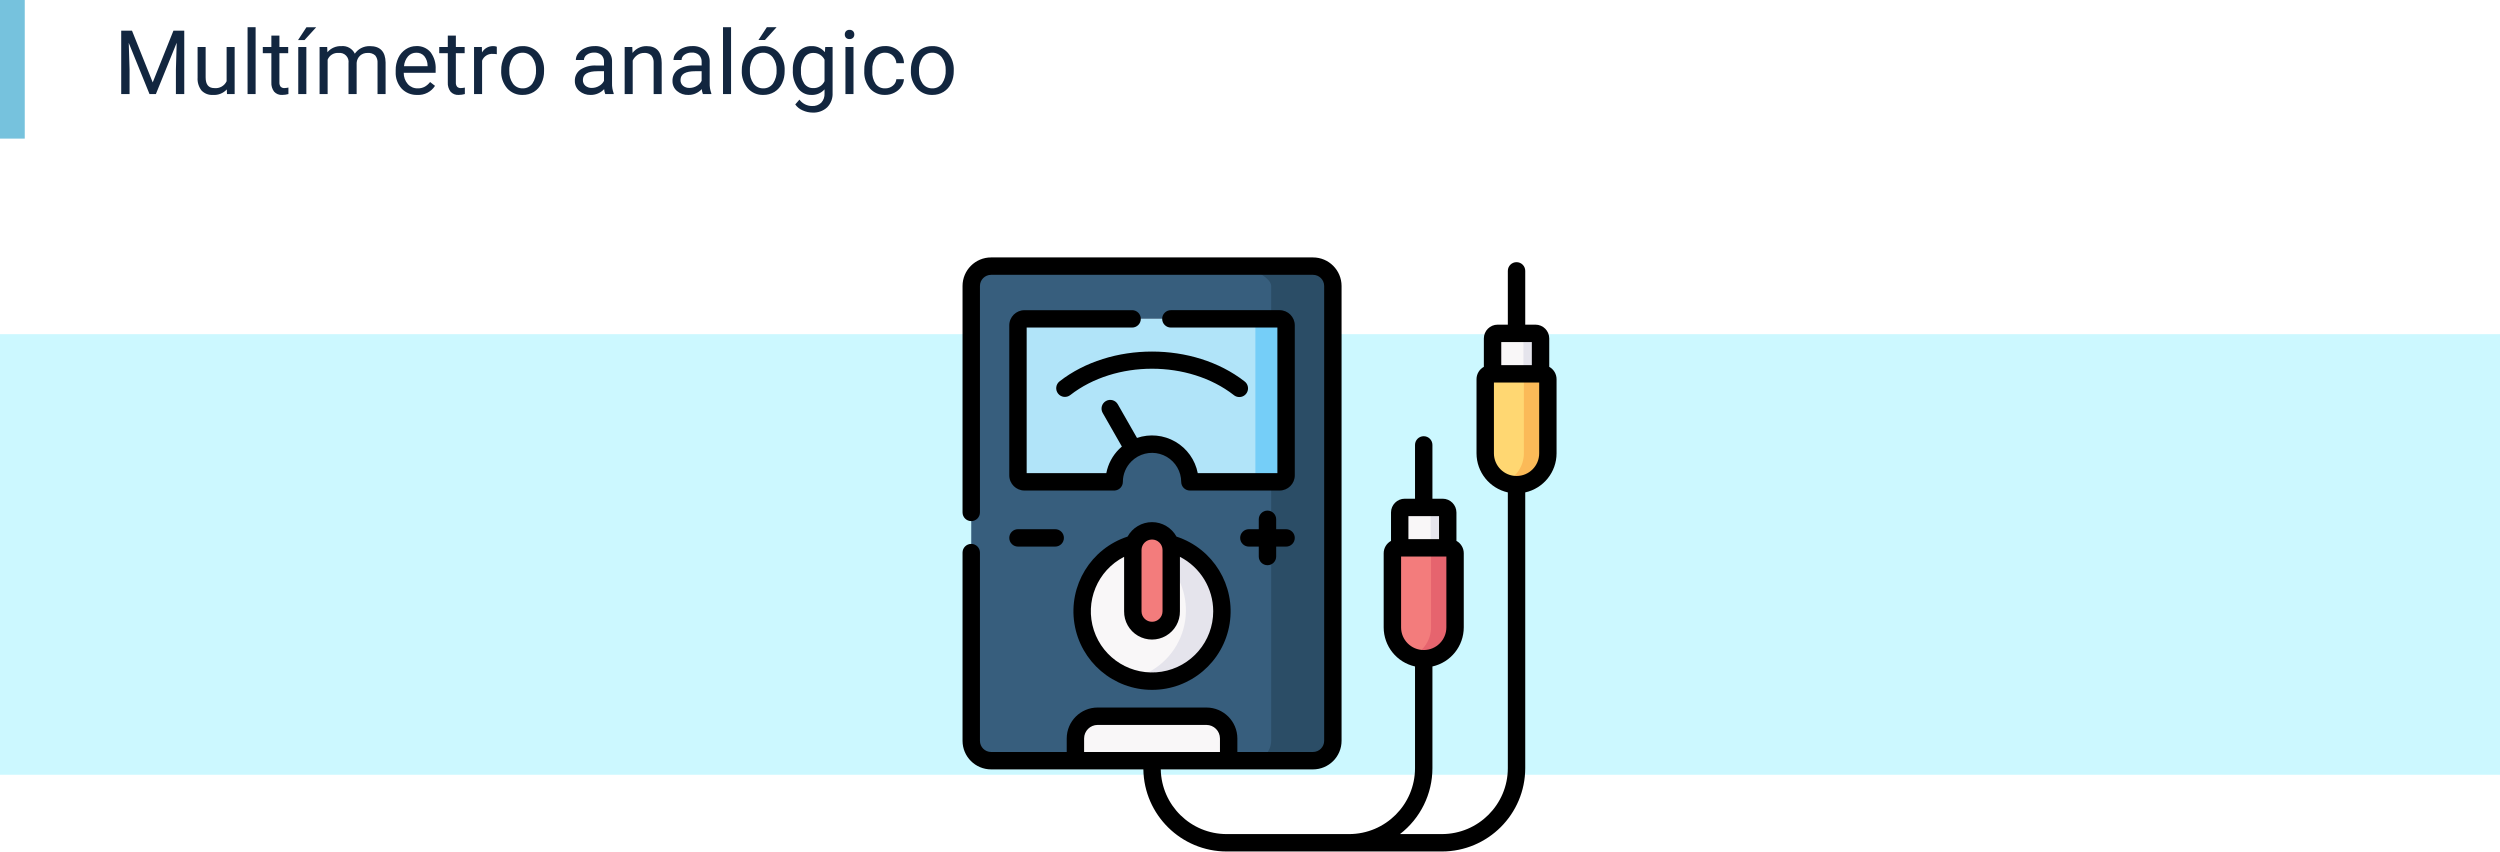
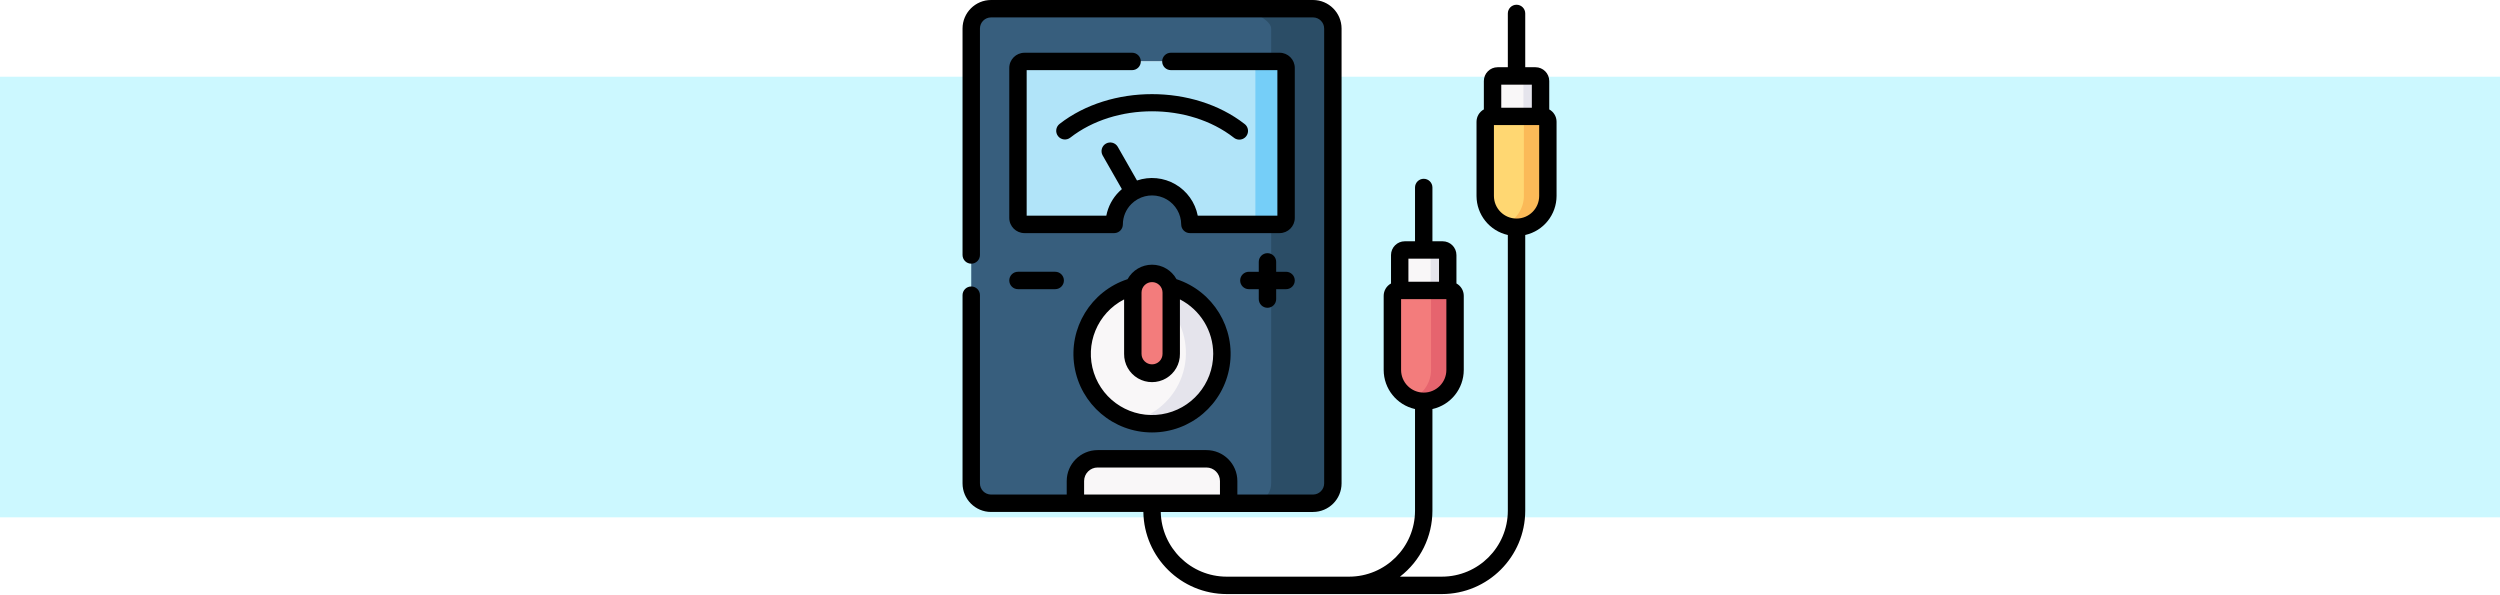
- <svg xmlns="http://www.w3.org/2000/svg" width="505" height="172" viewBox="0 0 505 172">
-   <g id="Grupo_84297" data-name="Grupo 84297" transform="translate(-285.57 -3198)">
+ <svg xmlns="http://www.w3.org/2000/svg" width="505" height="120" viewBox="0 0 505 120">
+   <g id="Grupo_84313" data-name="Grupo 84313" transform="translate(-285.57 -3250)">
    <rect id="Rectángulo_31409" data-name="Rectángulo 31409" width="505" height="89" transform="translate(285.57 3265.5)" fill="#ccf8ff" />
-     <rect id="Rectángulo_31410" data-name="Rectángulo 31410" width="5" height="28" transform="translate(285.57 3198)" fill="#76c2dd" />
-     <path id="Trazado_102531" data-name="Trazado 102531" d="M3.665-12.8,7.849-2.355,12.032-12.8h2.188V0H12.533V-4.983l.158-5.379L8.49,0H7.2L3.006-10.336l.167,5.353V0H1.485V-12.8ZM22.816-.94A3.454,3.454,0,0,1,20.03.176a2.956,2.956,0,0,1-2.316-.883,3.823,3.823,0,0,1-.8-2.615V-9.51h1.626v6.144q0,2.162,1.758,2.162a2.434,2.434,0,0,0,2.479-1.389V-9.51H24.4V0H22.852ZM28.635,0H27.009V-13.5h1.626Zm4.808-11.812v2.3h1.775v1.257H33.442v5.9a1.32,1.32,0,0,0,.237.858,1,1,0,0,0,.809.286,3.937,3.937,0,0,0,.773-.105V0a4.742,4.742,0,0,1-1.248.175A2.025,2.025,0,0,1,32.37-.483a2.832,2.832,0,0,1-.554-1.872v-5.9H30.085V-9.51h1.731v-2.3ZM38.883,0H37.248V-9.51h1.635ZM38.9-13.491h1.969l-2.355,2.584-1.31,0ZM43.093-9.51l.044,1.055a3.512,3.512,0,0,1,2.821-1.23,2.719,2.719,0,0,1,2.716,1.529,3.6,3.6,0,0,1,1.235-1.107,3.647,3.647,0,0,1,1.8-.422q3.129,0,3.182,3.313V0H53.262V-6.275A2.184,2.184,0,0,0,52.8-7.8a2.051,2.051,0,0,0-1.564-.505,2.156,2.156,0,0,0-1.5.541,2.193,2.193,0,0,0-.694,1.455V0H47.4V-6.231a1.814,1.814,0,0,0-2.03-2.074,2.175,2.175,0,0,0-2.188,1.362V0H41.555V-9.51ZM61.286.176a4.155,4.155,0,0,1-3.146-1.27,4.714,4.714,0,0,1-1.213-3.4v-.3a5.707,5.707,0,0,1,.541-2.527,4.217,4.217,0,0,1,1.512-1.74,3.8,3.8,0,0,1,2.1-.628,3.562,3.562,0,0,1,2.883,1.222A5.289,5.289,0,0,1,65-4.966v.677H58.553a3.38,3.38,0,0,0,.822,2.272,2.583,2.583,0,0,0,2,.866A2.832,2.832,0,0,0,62.833-1.5a3.666,3.666,0,0,0,1.046-.932l.993.773A3.993,3.993,0,0,1,61.286.176Zm-.2-8.525a2.169,2.169,0,0,0-1.652.716,3.482,3.482,0,0,0-.826,2.008h4.764v-.123a3.1,3.1,0,0,0-.668-1.92A2.042,2.042,0,0,0,61.084-8.35Zm8-3.463v2.3h1.775v1.257H69.082v5.9a1.32,1.32,0,0,0,.237.858,1,1,0,0,0,.809.286A3.937,3.937,0,0,0,70.9-1.31V0a4.742,4.742,0,0,1-1.248.175A2.025,2.025,0,0,1,68.01-.483a2.832,2.832,0,0,1-.554-1.872v-5.9H65.725V-9.51h1.731v-2.3Zm8.271,3.762a4.873,4.873,0,0,0-.8-.062A2.143,2.143,0,0,0,74.382-6.75V0H72.756V-9.51h1.582l.026,1.1a2.532,2.532,0,0,1,2.268-1.274,1.661,1.661,0,0,1,.721.123Zm.888,3.208a5.617,5.617,0,0,1,.549-2.514,4.1,4.1,0,0,1,1.529-1.723,4.163,4.163,0,0,1,2.237-.606A4.01,4.01,0,0,1,85.7-8.341a5.174,5.174,0,0,1,1.2,3.577v.114a5.666,5.666,0,0,1-.532,2.492A4.038,4.038,0,0,1,84.845-.439a4.211,4.211,0,0,1-2.272.615A4,4,0,0,1,79.44-1.169a5.147,5.147,0,0,1-1.2-3.56Zm1.635.193a4.068,4.068,0,0,0,.734,2.54,2.349,2.349,0,0,0,1.964.958,2.335,2.335,0,0,0,1.969-.971,4.449,4.449,0,0,0,.729-2.72,4.061,4.061,0,0,0-.743-2.536,2.361,2.361,0,0,0-1.973-.971,2.335,2.335,0,0,0-1.942.958A4.416,4.416,0,0,0,79.875-4.649ZM99.264,0a3.416,3.416,0,0,1-.229-1A3.628,3.628,0,0,1,96.328.176a3.357,3.357,0,0,1-2.307-.8,2.573,2.573,0,0,1-.9-2.017A2.688,2.688,0,0,1,94.25-4.944a5.325,5.325,0,0,1,3.177-.822h1.582v-.747a1.826,1.826,0,0,0-.51-1.358A2.049,2.049,0,0,0,97-8.376a2.371,2.371,0,0,0-1.459.439,1.3,1.3,0,0,0-.589,1.063H93.313a2.244,2.244,0,0,1,.505-1.375A3.449,3.449,0,0,1,95.19-9.3a4.613,4.613,0,0,1,1.9-.387,3.759,3.759,0,0,1,2.575.822,2.964,2.964,0,0,1,.967,2.263v4.377a5.351,5.351,0,0,0,.334,2.083V0Zm-2.7-1.239a2.858,2.858,0,0,0,1.45-.4,2.392,2.392,0,0,0,.993-1.028V-4.614H97.734q-2.988,0-2.988,1.749a1.48,1.48,0,0,0,.51,1.2A1.959,1.959,0,0,0,96.565-1.239Zm8.156-8.271.053,1.2a3.465,3.465,0,0,1,2.848-1.371q3.015,0,3.041,3.4V0h-1.626V-6.293a2.189,2.189,0,0,0-.47-1.521,1.884,1.884,0,0,0-1.437-.492,2.347,2.347,0,0,0-1.389.422,2.865,2.865,0,0,0-.932,1.107V0h-1.626V-9.51ZM118.986,0a3.416,3.416,0,0,1-.229-1A3.628,3.628,0,0,1,116.051.176a3.357,3.357,0,0,1-2.307-.8,2.573,2.573,0,0,1-.9-2.017,2.688,2.688,0,0,1,1.129-2.307,5.325,5.325,0,0,1,3.177-.822h1.582v-.747a1.826,1.826,0,0,0-.51-1.358,2.049,2.049,0,0,0-1.5-.505,2.371,2.371,0,0,0-1.459.439,1.3,1.3,0,0,0-.589,1.063h-1.635a2.244,2.244,0,0,1,.505-1.375,3.449,3.449,0,0,1,1.371-1.05,4.613,4.613,0,0,1,1.9-.387,3.759,3.759,0,0,1,2.575.822,2.964,2.964,0,0,1,.967,2.263v4.377a5.351,5.351,0,0,0,.334,2.083V0Zm-2.7-1.239a2.858,2.858,0,0,0,1.45-.4,2.392,2.392,0,0,0,.993-1.028V-4.614h-1.274q-2.988,0-2.988,1.749a1.48,1.48,0,0,0,.51,1.2A1.959,1.959,0,0,0,116.288-1.239ZM124.673,0h-1.626V-13.5h1.626Zm2.171-4.843a5.617,5.617,0,0,1,.549-2.514,4.1,4.1,0,0,1,1.529-1.723,4.163,4.163,0,0,1,2.237-.606A4.01,4.01,0,0,1,134.3-8.341a5.174,5.174,0,0,1,1.2,3.577v.114a5.666,5.666,0,0,1-.532,2.492,4.038,4.038,0,0,1-1.521,1.718,4.211,4.211,0,0,1-2.272.615,4,4,0,0,1-3.133-1.345,5.147,5.147,0,0,1-1.2-3.56Zm1.635.193a4.068,4.068,0,0,0,.734,2.54,2.349,2.349,0,0,0,1.964.958,2.335,2.335,0,0,0,1.969-.971,4.449,4.449,0,0,0,.729-2.72,4.061,4.061,0,0,0-.743-2.536,2.361,2.361,0,0,0-1.973-.971,2.335,2.335,0,0,0-1.942.958A4.416,4.416,0,0,0,128.479-4.649ZM131.9-13.5h1.969l-2.355,2.584-1.31,0Zm5.256,8.666a5.589,5.589,0,0,1,1.028-3.538,3.289,3.289,0,0,1,2.725-1.314,3.271,3.271,0,0,1,2.716,1.23L143.7-9.51h1.485V-.229a3.869,3.869,0,0,1-1.094,2.909,4.038,4.038,0,0,1-2.94,1.063A4.891,4.891,0,0,1,139.14,3.3a3.465,3.465,0,0,1-1.5-1.2l.844-.976a3.18,3.18,0,0,0,2.558,1.292,2.491,2.491,0,0,0,1.85-.668,2.553,2.553,0,0,0,.664-1.881V-.949A3.342,3.342,0,0,1,140.889.176a3.248,3.248,0,0,1-2.7-1.345A5.876,5.876,0,0,1,137.153-4.834Zm1.635.185a4.264,4.264,0,0,0,.659,2.527,2.142,2.142,0,0,0,1.846.918,2.382,2.382,0,0,0,2.259-1.4V-6.943a2.41,2.41,0,0,0-2.241-1.362,2.161,2.161,0,0,0-1.854.923A4.644,4.644,0,0,0,138.788-4.649ZM149.405,0h-1.626V-9.51h1.626Zm-1.758-12.032a.971.971,0,0,1,.242-.668.907.907,0,0,1,.716-.272.922.922,0,0,1,.721.272.96.96,0,0,1,.246.668.929.929,0,0,1-.246.659.938.938,0,0,1-.721.264.924.924,0,0,1-.716-.264A.938.938,0,0,1,147.647-12.032Zm8.174,10.881a2.342,2.342,0,0,0,1.521-.527A1.855,1.855,0,0,0,158.063-3H159.6a2.949,2.949,0,0,1-.562,1.556,3.7,3.7,0,0,1-1.384,1.178,3.994,3.994,0,0,1-1.833.439,3.918,3.918,0,0,1-3.089-1.3,5.163,5.163,0,0,1-1.147-3.546v-.272a5.725,5.725,0,0,1,.51-2.47,3.883,3.883,0,0,1,1.463-1.679,4.157,4.157,0,0,1,2.254-.6,3.814,3.814,0,0,1,2.659.958A3.424,3.424,0,0,1,159.6-6.24h-1.538a2.241,2.241,0,0,0-.7-1.516,2.174,2.174,0,0,0-1.551-.593,2.276,2.276,0,0,0-1.92.892,4.19,4.19,0,0,0-.681,2.58v.308a4.106,4.106,0,0,0,.677,2.531A2.287,2.287,0,0,0,155.821-1.151ZM161-4.843a5.617,5.617,0,0,1,.549-2.514,4.1,4.1,0,0,1,1.529-1.723,4.163,4.163,0,0,1,2.237-.606,4.01,4.01,0,0,1,3.142,1.345,5.174,5.174,0,0,1,1.2,3.577v.114a5.666,5.666,0,0,1-.532,2.492A4.038,4.038,0,0,1,167.6-.439a4.211,4.211,0,0,1-2.272.615A4,4,0,0,1,162.2-1.169a5.147,5.147,0,0,1-1.2-3.56Zm1.635.193a4.068,4.068,0,0,0,.734,2.54,2.349,2.349,0,0,0,1.964.958,2.335,2.335,0,0,0,1.969-.971,4.449,4.449,0,0,0,.729-2.72,4.061,4.061,0,0,0-.743-2.536,2.361,2.361,0,0,0-1.973-.971,2.335,2.335,0,0,0-1.942.958A4.416,4.416,0,0,0,162.633-4.649Z" transform="translate(308.57 3217)" fill="#12263f" />
    <g id="voltimetro" transform="translate(479.996 3250)">
      <g id="Grupo_83945" data-name="Grupo 83945" transform="translate(88.317 50.496)">
        <path id="Trazado_102286" data-name="Trazado 102286" d="M376.8,223.622l5.488,2.644,4.212-2.644V216.48a1.031,1.031,0,0,0-1.03-1.03h-7.64a1.031,1.031,0,0,0-1.03,1.03v7.142Z" transform="translate(-376.795 -215.45)" fill="#f9f7f8" fill-rule="evenodd" />
      </g>
      <g id="Grupo_83946" data-name="Grupo 83946" transform="translate(107.071 15.337)">
        <path id="Trazado_102287" data-name="Trazado 102287" d="M456.816,73.612l5.408,1.721,4.285-1.721V66.47a1.035,1.035,0,0,0-1.03-1.03h-7.633a1.031,1.031,0,0,0-1.03,1.03Z" transform="translate(-456.816 -65.44)" fill="#f9f7f8" fill-rule="evenodd" />
      </g>
      <g id="Grupo_83947" data-name="Grupo 83947" transform="translate(93.532 50.496)">
        <path id="Trazado_102288" data-name="Trazado 102288" d="M403.531,223.622V216.48a1.031,1.031,0,0,0-1.03-1.03h-3.455a1.031,1.031,0,0,1,1.03,1.03v7.142h3.455Z" transform="translate(-399.046 -215.45)" fill="#e5e4ec" fill-rule="evenodd" />
      </g>
      <g id="Grupo_83948" data-name="Grupo 83948" transform="translate(112.28 15.337)">
        <path id="Trazado_102289" data-name="Trazado 102289" d="M483.523,73.612V66.47a1.035,1.035,0,0,0-1.03-1.03h-3.455a1.035,1.035,0,0,1,1.03,1.03v7.142h3.455Z" transform="translate(-479.038 -65.44)" fill="#e5e4ec" fill-rule="evenodd" />
      </g>
      <g id="Grupo_83949" data-name="Grupo 83949" transform="translate(86.835 58.668)">
        <path id="Trazado_102290" data-name="Trazado 102290" d="M370.474,266.381a6.331,6.331,0,0,0,12.663,0V251.406a1.1,1.1,0,0,0-1.1-1.09H371.57a1.092,1.092,0,0,0-1.1,1.09v14.975Z" transform="translate(-370.474 -250.316)" fill="#f37c7c" fill-rule="evenodd" />
      </g>
      <g id="Grupo_83950" data-name="Grupo 83950" transform="translate(105.59 23.509)">
        <path id="Trazado_102291" data-name="Trazado 102291" d="M450.495,116.372a6.328,6.328,0,1,0,12.656,0V101.4a1.1,1.1,0,0,0-1.09-1.09H451.585a1.09,1.09,0,0,0-1.09,1.09v14.975Z" transform="translate(-450.495 -100.307)" fill="#ffd772" fill-rule="evenodd" />
      </g>
      <g id="Grupo_83951" data-name="Grupo 83951" transform="translate(1.764 1.758)">
        <path id="Trazado_102292" data-name="Trazado 102292" d="M59.505,107.4H76.539a4.026,4.026,0,0,0,4.013-4.013V11.506A4.021,4.021,0,0,0,76.539,7.5H11.512a4.019,4.019,0,0,0-4.006,3.92v92.062a4.024,4.024,0,0,0,4.006,3.92H28.546V102.91a4.507,4.507,0,0,1,4.491-4.491H55.014a4.5,4.5,0,0,1,4.491,4.491V107.4ZM47.693,63.586a14.118,14.118,0,1,1-7.335,0,3.878,3.878,0,0,1,7.335,0ZM36.379,51.07H18.262a1.317,1.317,0,0,1-1.315-1.309v-30.3a1.317,1.317,0,0,1,1.315-1.309H69.8A1.316,1.316,0,0,1,71.1,19.465v30.3A1.316,1.316,0,0,1,69.8,51.069H51.679a7.65,7.65,0,0,0-15.3,0Z" transform="translate(-7.506 -7.5)" fill="#375e7d" fill-rule="evenodd" />
      </g>
      <g id="Grupo_83952" data-name="Grupo 83952" transform="translate(24.166 57.844)">
        <path id="Trazado_102293" data-name="Trazado 102293" d="M117.206,274.553a14.118,14.118,0,0,0,3.667-27.751,3.778,3.778,0,0,1,.213,1.256v12.377a3.88,3.88,0,1,1-7.76,0V248.058a3.95,3.95,0,0,1,.213-1.256,14.118,14.118,0,0,0,3.667,27.751Z" transform="translate(-103.088 -246.802)" fill="#f9f7f8" fill-rule="evenodd" />
      </g>
      <g id="Grupo_83953" data-name="Grupo 83953" transform="translate(34.404 55.226)">
        <path id="Trazado_102294" data-name="Trazado 102294" d="M146.77,251.884a3.88,3.88,0,0,0,7.76,0V239.506a3.775,3.775,0,0,0-.213-1.256,3.878,3.878,0,0,0-7.335,0,3.953,3.953,0,0,0-.213,1.256Z" transform="translate(-146.77 -235.633)" fill="#f37c7c" fill-rule="evenodd" />
      </g>
      <g id="Grupo_83954" data-name="Grupo 83954" transform="translate(22.805 92.677)">
        <path id="Trazado_102295" data-name="Trazado 102295" d="M112.757,404.405h15.48v-4.491a4.5,4.5,0,0,0-4.491-4.491H101.769a4.507,4.507,0,0,0-4.491,4.491v4.491Z" transform="translate(-97.278 -395.423)" fill="#f9f7f8" fill-rule="evenodd" />
      </g>
      <g id="Grupo_83955" data-name="Grupo 83955" transform="translate(11.205 12.414)">
        <path id="Trazado_102296" data-name="Trazado 102296" d="M82.519,85.881h18.117a1.316,1.316,0,0,0,1.309-1.309v-30.3a1.316,1.316,0,0,0-1.309-1.309H49.1a1.317,1.317,0,0,0-1.315,1.309v30.3A1.317,1.317,0,0,0,49.1,85.881H67.219a7.65,7.65,0,0,1,15.3,0Z" transform="translate(-47.787 -52.968)" fill="#b1e4f9" fill-rule="evenodd" />
      </g>
      <g id="Grupo_83956" data-name="Grupo 83956" transform="translate(57.856 12.414)">
        <path id="Trazado_102297" data-name="Trazado 102297" d="M254.337,84.572v-30.3a1.316,1.316,0,0,0-1.309-1.309h-6.2a1.316,1.316,0,0,1,1.309,1.309v30.3a1.316,1.316,0,0,1-1.309,1.309h6.2A1.315,1.315,0,0,0,254.337,84.572Z" transform="translate(-246.83 -52.968)" fill="#75cef8" fill-rule="evenodd" />
      </g>
      <g id="Grupo_83957" data-name="Grupo 83957" transform="translate(57.867 1.758)">
        <path id="Trazado_102298" data-name="Trazado 102298" d="M263.822,103.389V11.506A4.021,4.021,0,0,0,259.809,7.5H247.352c-2.206,0,4.006,1.8,4.006,4.006v6.65h1.707a1.316,1.316,0,0,1,1.309,1.309v30.3a1.316,1.316,0,0,1-1.309,1.309h-1.707v52.319a4.025,4.025,0,0,1-4.006,4.013h12.457A4.026,4.026,0,0,0,263.822,103.389Z" transform="translate(-246.879 -7.5)" fill="#2b4d66" fill-rule="evenodd" />
      </g>
      <g id="Grupo_83958" data-name="Grupo 83958" transform="translate(34.305 57.844)">
        <path id="Trazado_102299" data-name="Trazado 102299" d="M164.441,260.435a14.123,14.123,0,0,0-10.45-13.633,3.778,3.778,0,0,1,.213,1.256v3.534a14.125,14.125,0,0,1-7.859,22.389,14.121,14.121,0,0,0,18.1-13.546Z" transform="translate(-146.344 -246.802)" fill="#e5e4ec" fill-rule="evenodd" />
      </g>
      <g id="Grupo_83959" data-name="Grupo 83959" transform="translate(109.49 23.509)">
        <path id="Trazado_102300" data-name="Trazado 102300" d="M469.951,100.307a1.1,1.1,0,0,1,1.09,1.09v14.975a6.349,6.349,0,0,1-3.906,5.846,6.327,6.327,0,0,0,8.756-5.846V101.4a1.1,1.1,0,0,0-1.09-1.09h-4.85Z" transform="translate(-467.134 -100.307)" fill="#fbba58" fill-rule="evenodd" />
      </g>
      <g id="Grupo_83960" data-name="Grupo 83960" transform="translate(90.742 58.668)">
        <path id="Trazado_102301" data-name="Trazado 102301" d="M391.048,266.381a6.359,6.359,0,0,1-3.906,5.846,6.327,6.327,0,0,0,8.756-5.846V251.406a1.1,1.1,0,0,0-1.1-1.09h-4.843a1.1,1.1,0,0,1,1.09,1.09v14.975Z" transform="translate(-387.142 -250.316)" fill="#e6646e" fill-rule="evenodd" />
      </g>
      <g id="Grupo_83961" data-name="Grupo 83961" transform="translate(0.007 0)">
        <path id="Trazado_102302" data-name="Trazado 102302" d="M42.044,237.744h7.52a1.758,1.758,0,0,0,0-3.516h-7.52a1.758,1.758,0,1,0,0,3.516Z" transform="translate(-30.846 -179.331)" />
        <path id="Trazado_102303" data-name="Trazado 102303" d="M244.791,229.241a1.758,1.758,0,0,0,1.758-1.758v-2h2a1.758,1.758,0,1,0,0-3.516h-2v-2a1.758,1.758,0,0,0-3.516,0v2h-2a1.758,1.758,0,0,0,0,3.516h2v2A1.758,1.758,0,0,0,244.791,229.241Z" transform="translate(-183.195 -167.068)" />
        <path id="Trazado_102304" data-name="Trazado 102304" d="M111.463,228.133a5.643,5.643,0,0,0-4.942,2.924,15.875,15.875,0,1,0,9.883,0,5.642,5.642,0,0,0-4.942-2.924Zm0,3.516a2.121,2.121,0,0,1,2.122,2.115v12.377a2.122,2.122,0,0,1-4.244,0V233.764A2.121,2.121,0,0,1,111.463,231.649Zm12.36,14.493a12.36,12.36,0,1,1-18-11v11a5.638,5.638,0,1,0,11.275,0v-11A12.381,12.381,0,0,1,123.823,246.141Z" transform="translate(-73.186 -174.664)" />
        <path id="Trazado_102305" data-name="Trazado 102305" d="M65.1,45.468H43.359a3.073,3.073,0,0,0-3.073,3.067v30.3A3.073,3.073,0,0,0,43.359,81.9H61.476a1.311,1.311,0,0,0,.155-.008,1.758,1.758,0,0,0,1.6-1.744,5.836,5.836,0,0,1,1.724-4.131,5.933,5.933,0,0,1,1.22-.938c.014-.007.029-.013.042-.021s.031-.02.047-.03a5.893,5.893,0,0,1,8.751,5.126A1.758,1.758,0,0,0,76.776,81.9H94.893A3.07,3.07,0,0,0,97.96,78.83v-30.3a3.07,3.07,0,0,0-3.067-3.067H72.93a1.758,1.758,0,0,0,0,3.516H94.444v29.4H78.36a9.415,9.415,0,0,0-12.274-7.108l-3.894-6.821a1.758,1.758,0,0,0-3.053,1.743l3.893,6.819c-.192.164-.379.333-.56.514a9.334,9.334,0,0,0-2.583,4.853H43.8v-29.4H65.1a1.758,1.758,0,0,0,0-3.516Z" transform="translate(-30.846 -34.811)" />
        <path id="Trazado_102306" data-name="Trazado 102306" d="M81.106,89.615a1.758,1.758,0,0,0,2.467.307c9.108-7.1,23.929-7.1,33.037,0a1.758,1.758,0,1,0,2.16-2.773c-10.3-8.024-27.058-8.024-37.358,0A1.758,1.758,0,0,0,81.106,89.615Z" transform="translate(-61.814 -62.115)" />
        <path id="Trazado_102307" data-name="Trazado 102307" d="M118.522,22.1V16.367a2.791,2.791,0,0,0-2.788-2.788h-2.062V2.715a1.758,1.758,0,0,0-3.516,0V13.58H108.1a2.791,2.791,0,0,0-2.788,2.788V22.1a2.85,2.85,0,0,0-1.481,2.5V39.574a8.1,8.1,0,0,0,6.325,7.894v55.7A13.332,13.332,0,0,1,96.84,116.484H88.369a16.81,16.81,0,0,0,6.555-13.317V82.627a8.1,8.1,0,0,0,6.331-7.895V59.757a2.848,2.848,0,0,0-1.481-2.5V51.526a2.791,2.791,0,0,0-2.788-2.788H94.924V37.873a1.758,1.758,0,1,0-3.516,0V48.738H89.346a2.791,2.791,0,0,0-2.788,2.788v5.736a2.848,2.848,0,0,0-1.481,2.5V74.732a8.1,8.1,0,0,0,6.331,7.895v20.541a13.332,13.332,0,0,1-13.316,13.317H53.358a13.33,13.33,0,0,1-13.31-13.067H70.8a5.777,5.777,0,0,0,5.771-5.771V5.764A5.774,5.774,0,0,0,70.8,0H5.771A5.77,5.77,0,0,0,.007,5.764V51.506a1.758,1.758,0,0,0,3.516,0V5.764A2.251,2.251,0,0,1,5.771,3.516H70.8a2.254,2.254,0,0,1,2.255,2.248V97.647A2.258,2.258,0,0,1,70.8,99.9H55.521V97.169a6.256,6.256,0,0,0-6.249-6.249H27.3a6.256,6.256,0,0,0-6.249,6.249V99.9H5.771a2.254,2.254,0,0,1-2.248-2.255V59.625a1.758,1.758,0,0,0-3.516,0V97.646a5.774,5.774,0,0,0,5.764,5.771H36.533A16.849,16.849,0,0,0,53.358,120H96.84a16.851,16.851,0,0,0,16.832-16.832v-55.7A8.1,8.1,0,0,0,120,39.574V24.6a2.849,2.849,0,0,0-1.481-2.5ZM90.074,52.254h6.184V56.91H90.074ZM88.593,74.732V60.426H97.74V74.732a4.573,4.573,0,1,1-9.147,0ZM24.563,97.168A2.736,2.736,0,0,1,27.3,94.435H49.273a2.737,2.737,0,0,1,2.733,2.734V99.9H24.563ZM108.829,17.1h6.177v4.656h-6.177Zm7.659,22.479a4.57,4.57,0,1,1-9.14,0V25.267h9.14Z" transform="translate(-0.007 0)" />
      </g>
    </g>
  </g>
</svg>
